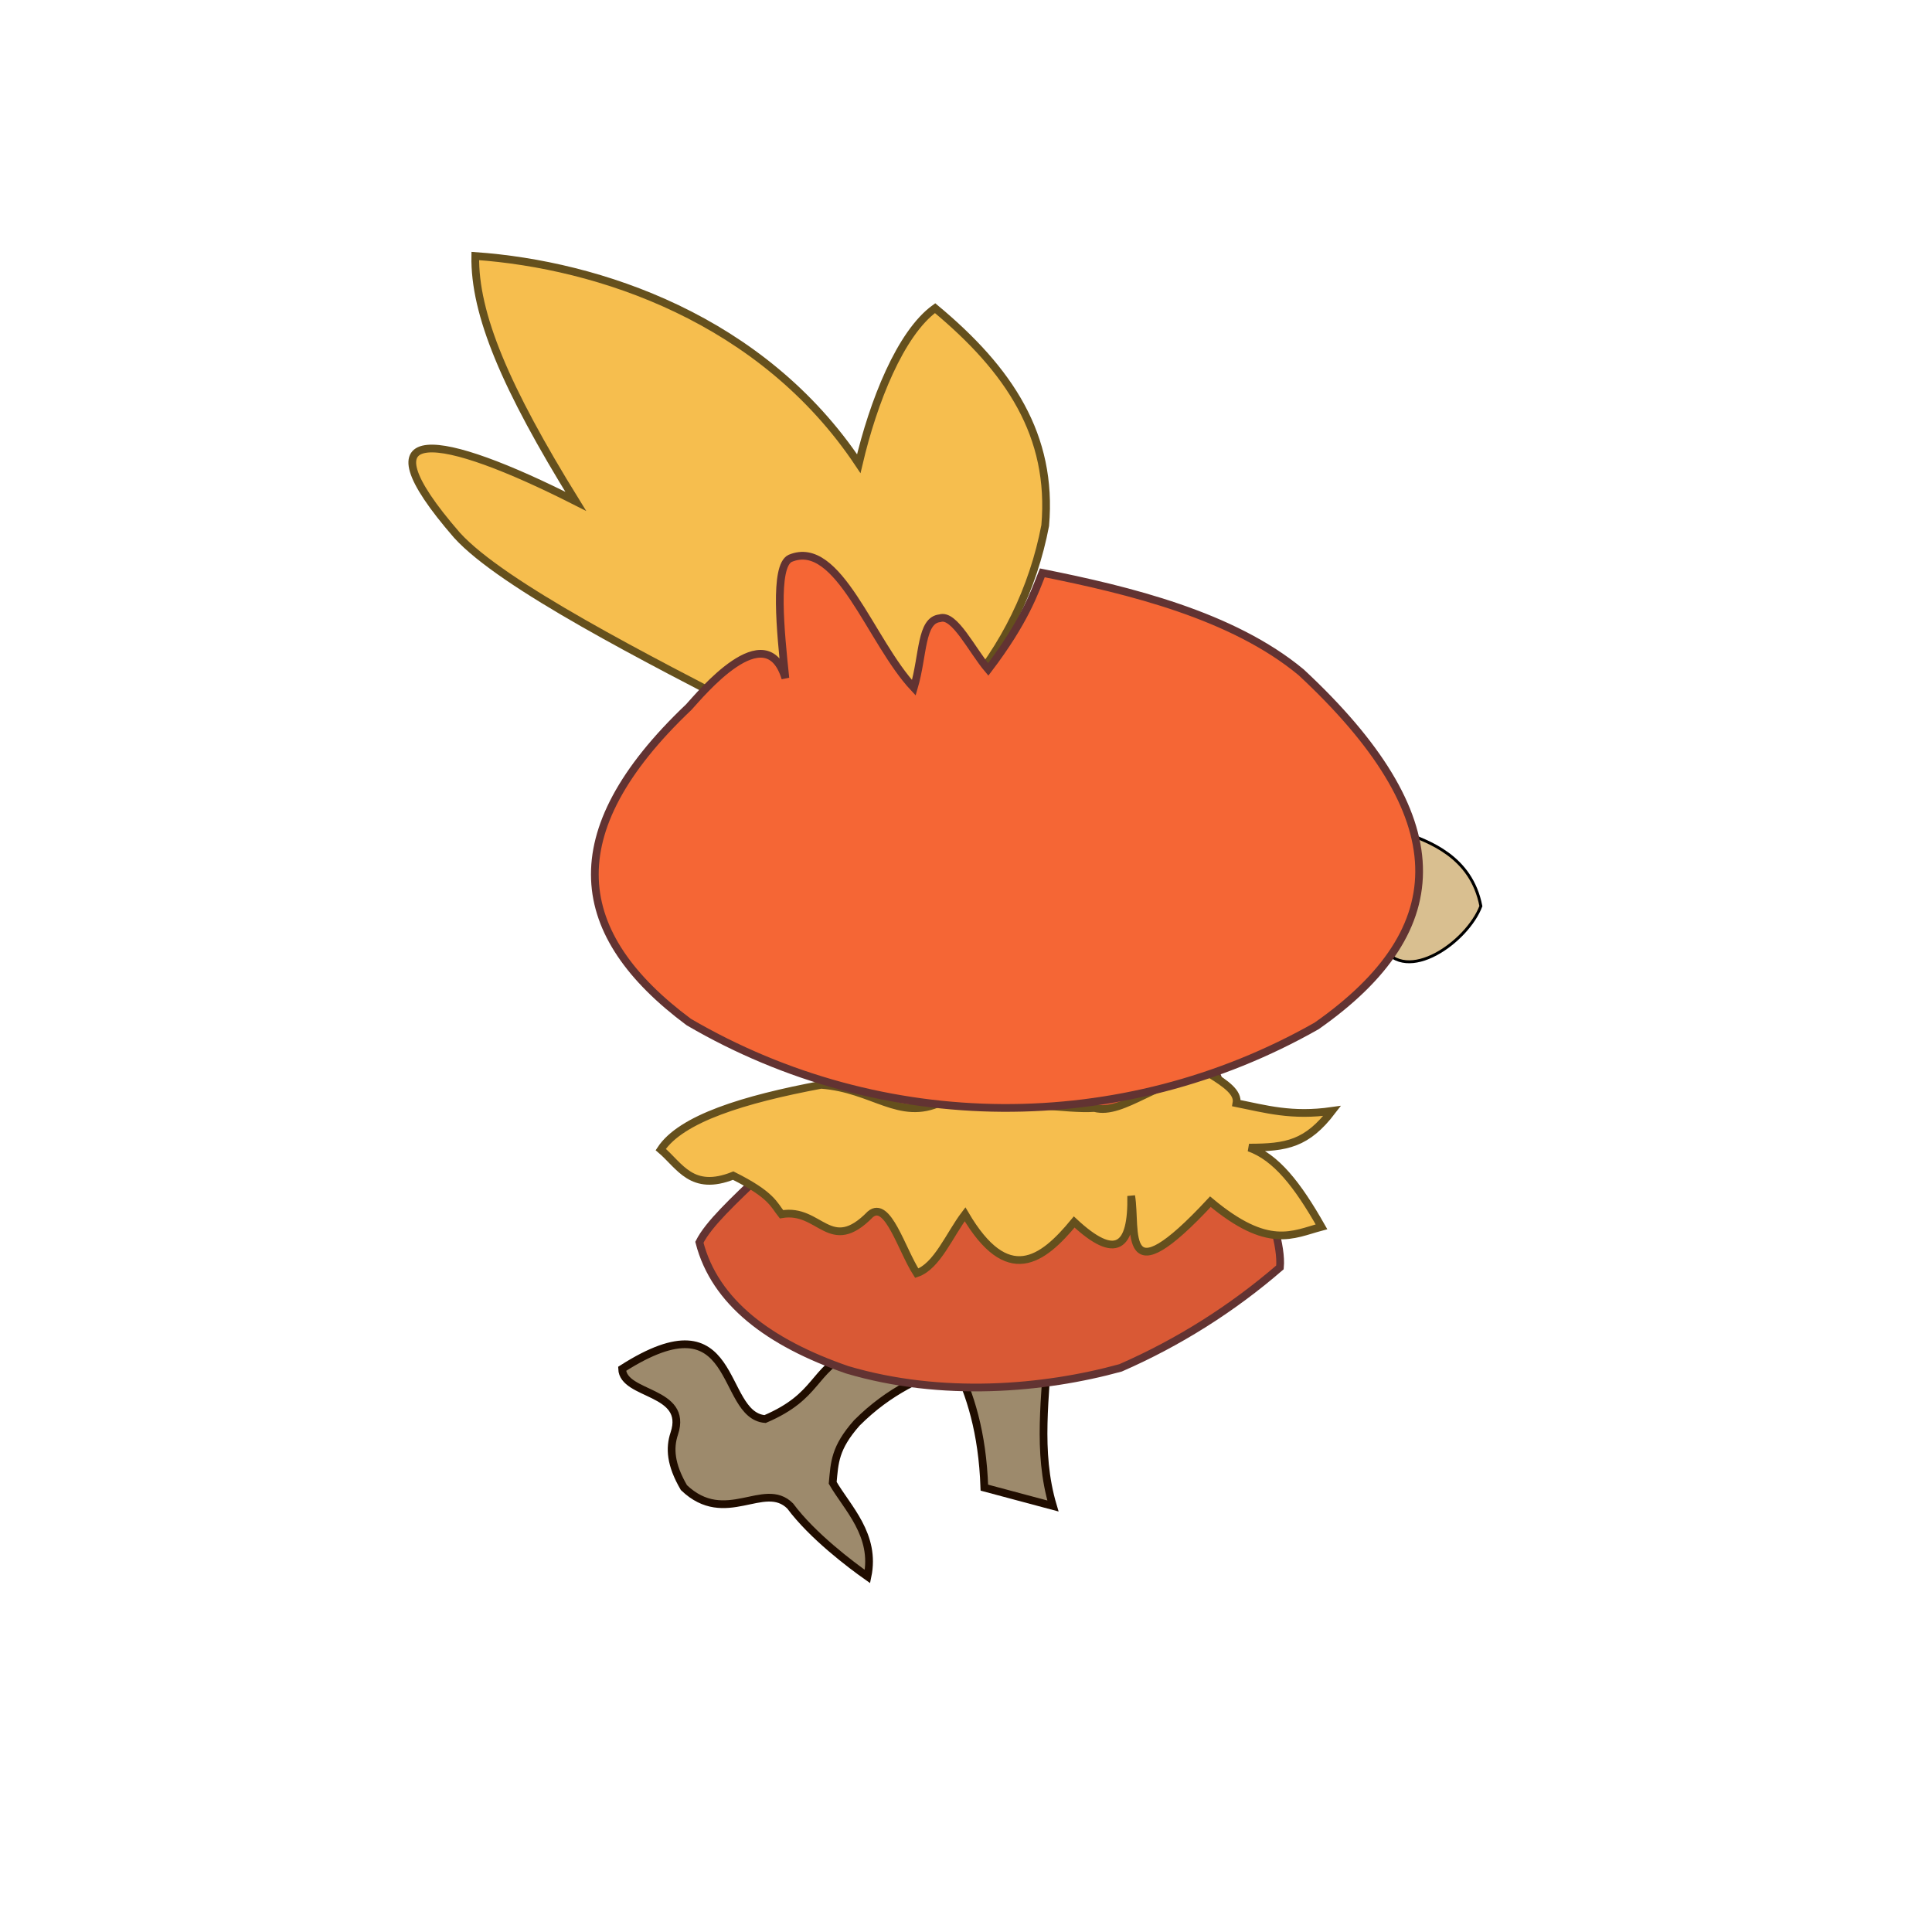
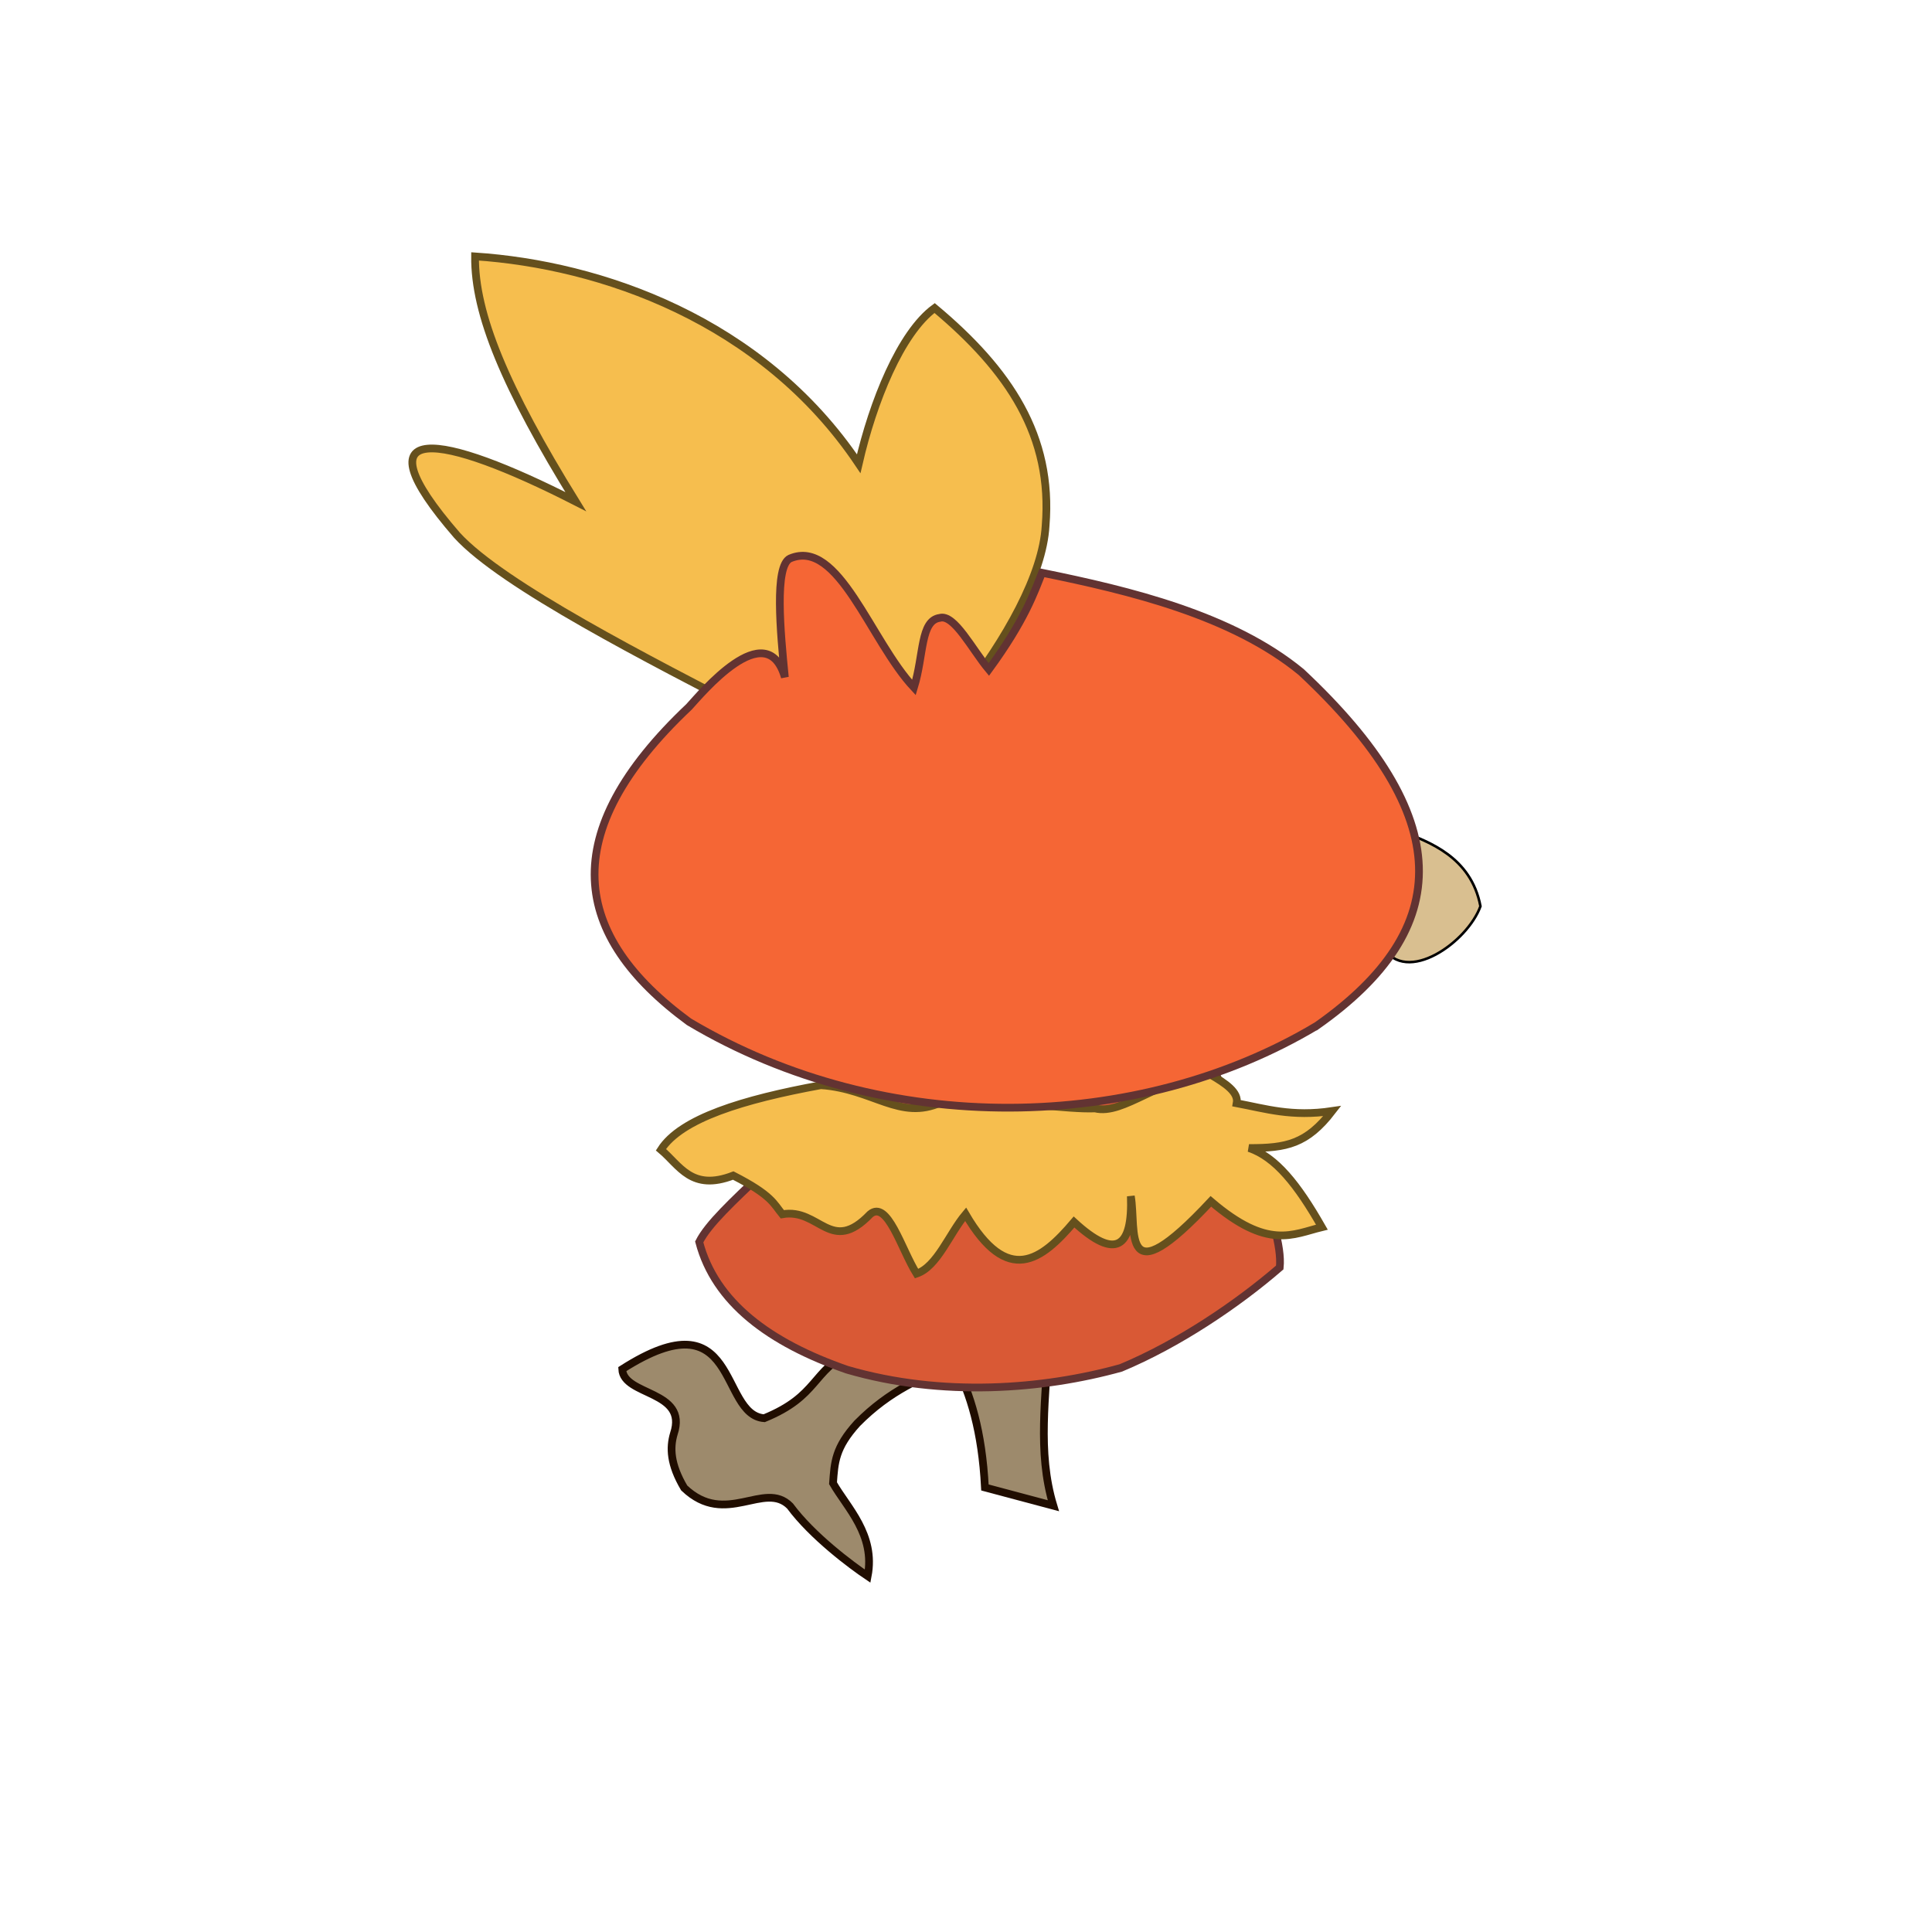
- <svg xmlns="http://www.w3.org/2000/svg" viewBox="0 0 200 200" height="200mm" width="200mm">
-   <path d="M98.9 141.2c1.5 3.1 2.8 7 3 12.8l7.1 1.9c-1.7-5.7-.7-11.4-.5-17z" fill="#9d8a6c" stroke="#200d00" stroke-width=".8" />
-   <path d="M88.2 139.9c-4.2 2-3.4 4.6-9 7-4.8-.4-2.6-13-14.8-5.2.1 2.8 6.9 2.2 5.4 6.7-.5 1.5-.4 3.2 1 5.6 4.3 4.1 8.3-.8 11 1.9 2.3 3.1 6.3 6.1 8 7.3.9-4.3-2.1-7.1-3.6-9.7.2-2.1.2-3.6 2.5-6.2 3.4-3.4 6.8-4.8 10.2-6.1z" fill="#9d8a6c" stroke="#200d00" stroke-width=".8" />
-   <path d="M87.5 111.7c-4.8 7.4-13.2 13.1-15.1 16.9 1.6 6.2 7.2 10.4 15.3 13.2 9.8 2.9 20.3 2 28.3-.2a65 65 0 0 0 16.5-10.4c.4-4.3-4.6-14.3-7-21.2a70.1 70.1 0 0 1-38 1.7z" fill="#d95935" stroke="#623332" stroke-width=".8" />
-   <path d="M85 112.3c-8 1.5-14.5 3.5-16.6 6.7 2 1.7 3.2 4.4 7.5 2.7 4 2 4.2 3 5 4 4-.7 5 4.3 9.2 0 1.8-1.5 3.2 3.6 4.8 6.1 2.1-.7 3.4-4 5-6.1 4.4 7.5 8 4.8 11.3.8 4.3 4 6 2.7 5.9-2.7.6 3.5-1.2 10.7 8.2.6 6 5 8.5 3.4 11.5 2.6-2.5-4.4-4.7-7.2-7.5-8.2 3.9 0 6-.4 8.6-3.8-4.2.6-6.9-.2-9.9-.8.2-1.1-1.1-2-2.7-3-5.3.3-9 4.3-12 3.5-3 .2-7.4-.8-15.9-.6-4.3 2-7-1.4-12.4-1.8z" fill="#f6be4e" stroke="#65501d" stroke-width=".8" />
-   <path d="M143.1 98c2.5 4 8.8-.5 10.2-4.2-1-5.2-5.5-6.7-7.9-7.6z" fill="#d9bf90" stroke="#000" stroke-width=".3" />
-   <path d="M78.2 74c-11-5.7-26.2-13.4-30.9-18.6-10.5-12.1-1.7-10.6 12.3-3.5-7.3-11.8-10.5-19.4-10.4-25.4C62 27.4 78.9 33 88.9 48c1.5-6.4 4.3-13.5 7.9-16.1 7.7 6.4 12.2 13.2 11.4 22.5A37.2 37.2 0 0 1 99.6 72z" fill="#f6be4e" stroke="#65501d" stroke-width=".8" />
-   <path d="M136.3 106.2a65.1 65.1 0 0 1-65-.4c-12.1-9-13.8-19.5 0-32.6 1.2-1.3 8-9.6 10-3-.5-4.8-1.2-11.6.5-12.4 5-2.1 8.3 8.6 12.8 13.4 1-3.4.7-7 2.7-7.2 1.5-.5 3.3 3.3 5 5.3 3.8-5 4.8-8 5.6-10 9 1.8 19.7 4.4 26.8 10.3 16 14.9 16 26.5 1.6 36.6z" fill="#f56635" stroke="#623332" stroke-width=".8" />
+ <svg xmlns="http://www.w3.org/2000/svg" id="svg8" version="1.1" viewBox="0 0 200 200" height="200mm" width="200mm">
+   <defs id="defs2" />
+   <g transform="translate(0,-97)" id="layer1">
+     <path id="path956" d="m 98.89,238.201 c 1.553,3.095 2.77,6.928 3.069,12.781 l 7.087,1.89 c -1.718,-5.67 -0.697,-11.339 -0.567,-17.009 z" style="fill:#9d8a6c;fill-opacity:1;stroke:#200d00;stroke-width:0.8;stroke-linecap:butt;stroke-linejoin:miter;stroke-miterlimit:4;stroke-dasharray:none;stroke-opacity:1" />
+     <path id="path954" d="m 88.199,236.864 c -4.208,2.049 -3.425,4.633 -9.087,6.949 -4.725,-0.347 -2.555,-12.842 -14.7,-5.078 0.13,2.798 6.847,2.167 5.345,6.682 -0.432,1.45 -0.378,3.16 1.069,5.613 4.295,4.11 8.293,-0.825 10.958,1.871 2.313,3.126 6.357,6.132 8.038,7.262 0.829,-4.301 -2.154,-7.106 -3.588,-9.622 0.156,-2.164 0.214,-3.674 2.499,-6.193 3.385,-3.428 6.771,-4.81 10.156,-6.147 z" style="fill:#9d8a6c;fill-opacity:1;stroke:#200d00;stroke-width:0.8;stroke-linecap:butt;stroke-linejoin:miter;stroke-miterlimit:4;stroke-dasharray:none;stroke-opacity:1" />
+     <path id="path952" d="m 87.501,208.743 c -4.781,7.327 -13.236,13.084 -15.119,16.82 1.644,6.254 7.249,10.434 15.308,13.229 9.859,2.875 20.284,2.051 28.348,-0.189 5.94,-2.478 12.017,-6.567 16.442,-10.394 0.45,-4.348 -4.59,-14.278 -6.993,-21.167 -13.19,4.264 -25.804,4.489 -37.987,1.701 z" style="display:inline;fill:#d95935;fill-opacity:1;stroke:#623332;stroke-width:0.8;stroke-linecap:butt;stroke-linejoin:miter;stroke-miterlimit:4;stroke-dasharray:none;stroke-opacity:1" />
+     <path id="path950" d="m 84.992,209.336 c -8.084,1.48 -14.505,3.446 -16.571,6.682 1.957,1.644 3.161,4.34 7.484,2.673 4.006,2.048 4.185,2.919 5.078,4.009 3.854,-0.68 5.008,4.26 9.087,0 1.803,-1.536 3.234,3.616 4.811,6.147 2.142,-0.718 3.372,-4.115 5.078,-6.147 4.367,7.456 7.852,4.77 11.225,0.802 4.337,3.996 6.076,2.65 5.88,-2.673 0.615,3.485 -1.141,10.624 8.285,0.535 5.92,5.068 8.472,3.402 11.493,2.673 -2.517,-4.41 -4.78,-7.261 -7.546,-8.194 3.861,0.012 5.979,-0.412 8.615,-3.831 -4.194,0.629 -6.888,-0.241 -9.889,-0.805 0.215,-1.138 -1.153,-2.05 -2.673,-2.94 -5.31,0.25 -9.006,4.199 -11.993,3.478 -3.106,0.115 -7.478,-0.821 -15.934,-0.62 -4.288,1.923 -6.978,-1.386 -12.431,-1.788 z" style="display:inline;fill:#f6be4e;fill-opacity:1;stroke:#65501d;stroke-width:0.8;stroke-linecap:butt;stroke-linejoin:miter;stroke-miterlimit:4;stroke-dasharray:none;stroke-opacity:1" />
+     <path id="path948" d="m 143.128,195.014 c 2.443,4.051 8.799,-0.499 10.128,-4.199 -0.976,-5.176 -5.491,-6.672 -7.83,-7.64 z" style="display:inline;fill:#d9bf90;fill-opacity:1;stroke:#000000;stroke-width:0.265px;stroke-linecap:butt;stroke-linejoin:miter;stroke-opacity:1" />
+     <path id="path944" d="M 78.189,171.008 C 67.231,165.306 52.042,157.603 47.307,152.407 36.793,140.279 45.623,141.792 59.601,148.933 52.302,137.123 49.119,129.493 49.178,123.542 c 12.883,0.853 29.677,6.506 39.715,21.463 1.467,-6.395 4.333,-13.535 7.859,-16.117 7.717,6.455 12.245,13.249 11.49,22.529 -0.283,5.105 -4.128,11.831 -8.601,17.597 z" style="display:inline;fill:#f6be4e;fill-opacity:1;stroke:#65501d;stroke-width:0.8;stroke-linecap:butt;stroke-linejoin:miter;stroke-miterlimit:4;stroke-dasharray:none;stroke-opacity:1" />
+     <path id="path946" d="m 136.307,203.188 c -18.427,11.026 -44.606,11.726 -64.978,-0.408 -12.171,-8.929 -13.873,-19.501 0,-32.607 1.179,-1.269 8.023,-9.604 9.92,-3.067 -0.462,-4.663 -1.103,-11.514 0.535,-12.294 5.032,-2.145 8.313,8.537 12.829,13.363 1.042,-3.392 0.652,-6.932 2.673,-7.213 1.492,-0.427 3.361,3.293 5.078,5.343 3.716,-5.084 4.69,-7.963 5.505,-10.014 9.083,1.844 19.693,4.398 26.835,10.282 15.944,14.926 16.005,26.494 1.604,36.616 z" style="display:inline;fill:#f56635;fill-opacity:1;stroke:#623332;stroke-width:0.8;stroke-linecap:butt;stroke-linejoin:miter;stroke-miterlimit:4;stroke-dasharray:none;stroke-opacity:1" />
+   </g>
</svg>
